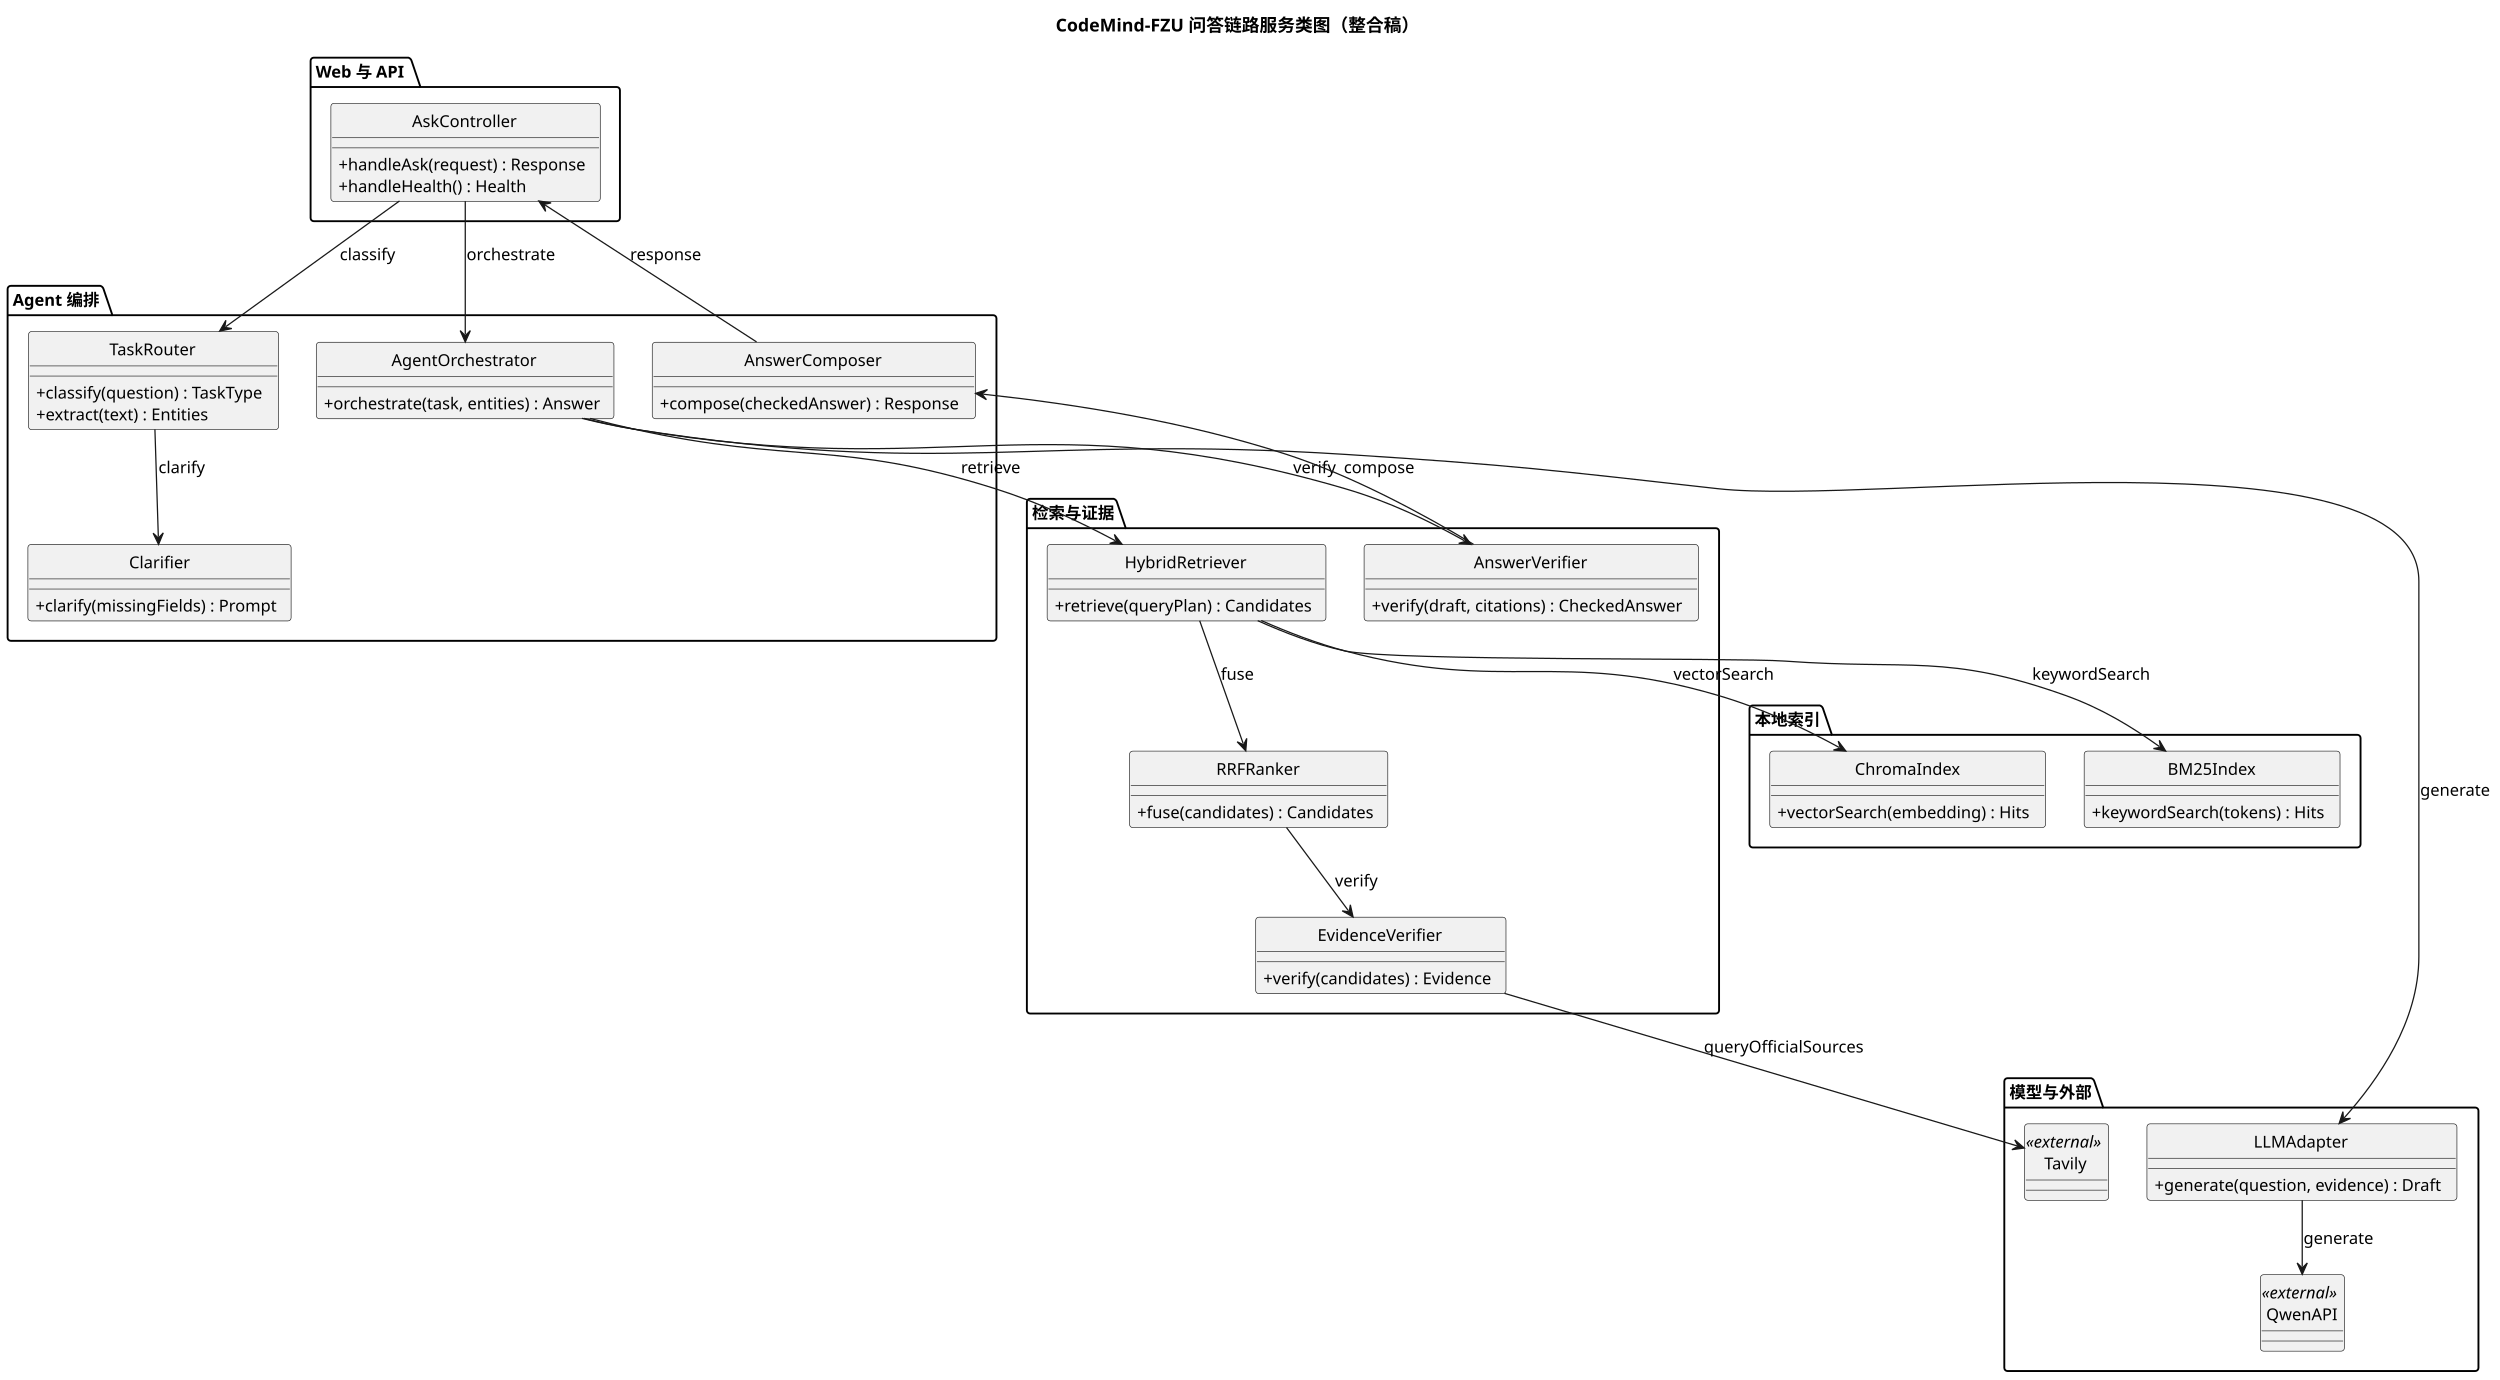
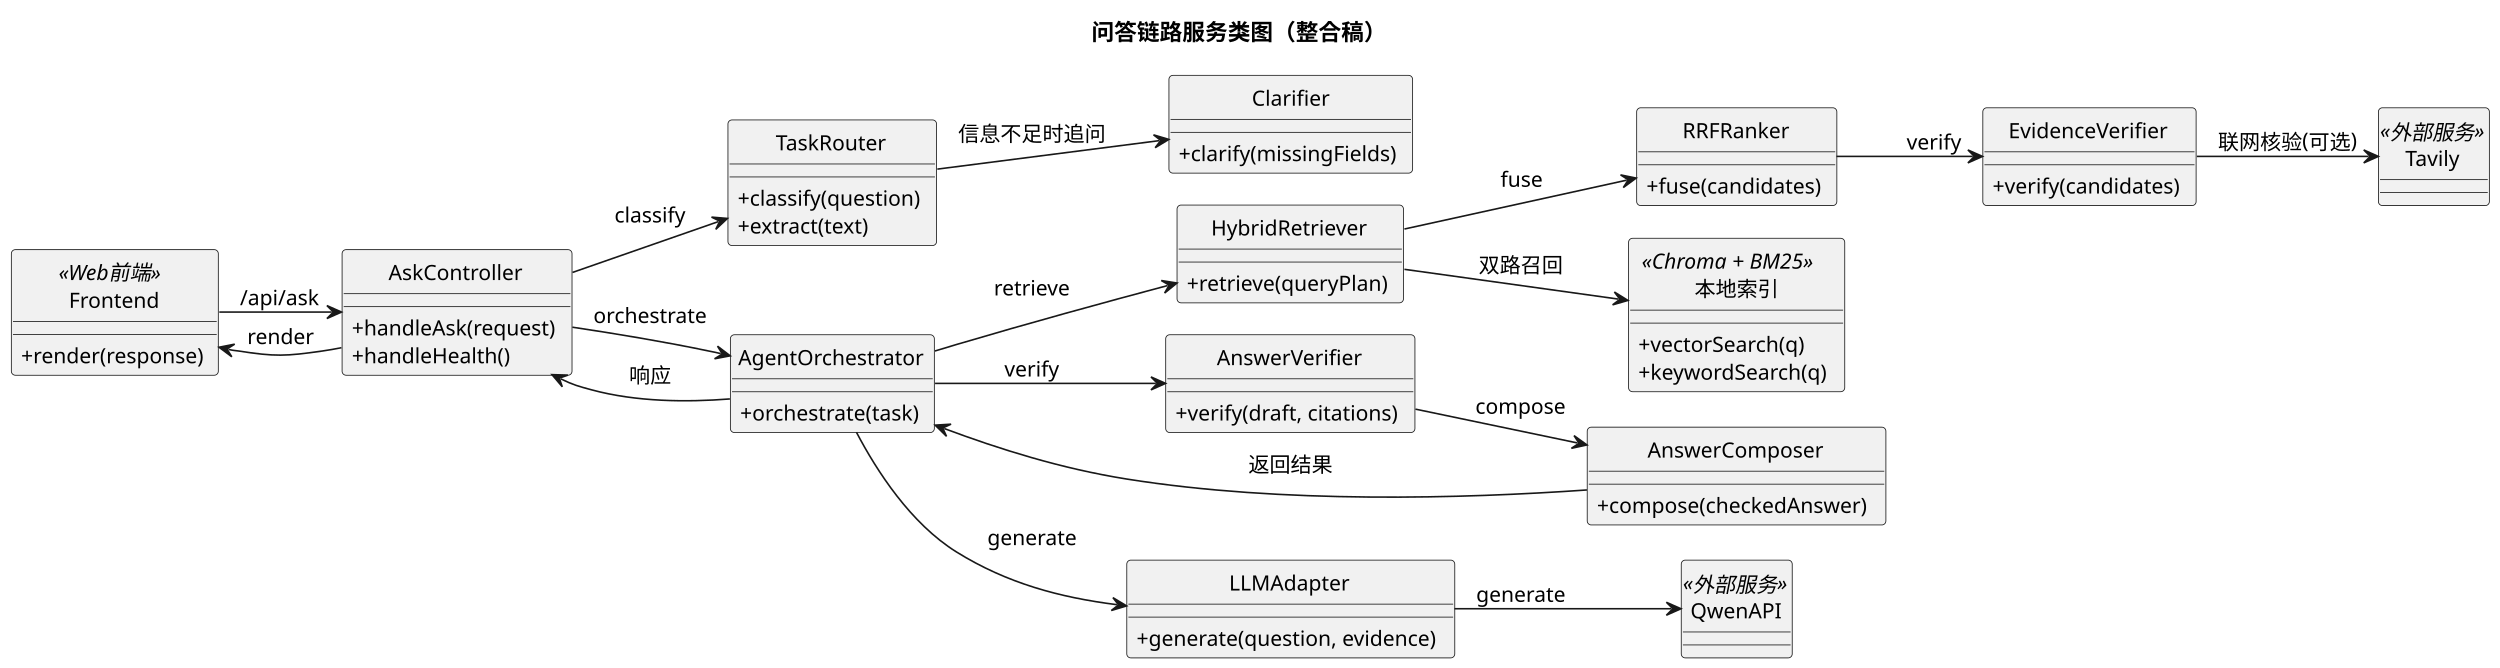
- <svg xmlns="http://www.w3.org/2000/svg" contentStyleType="text/css" height="1088px" preserveAspectRatio="none" style="width:1972px;height:1088px;background:#FFFFFF;" version="1.1" viewBox="0 0 1972 1088" width="1972px" zoomAndPan="magnify">
+ <svg xmlns="http://www.w3.org/2000/svg" contentStyleType="text/css" height="412px" preserveAspectRatio="none" style="width:1542px;height:412px;background:#FFFFFF;" version="1.1" viewBox="0 0 1542 412" width="1542px" zoomAndPan="magnify">
  <defs />
  <g>
-     <text fill="#000000" font-family="Microsoft YaHei" font-size="14" font-weight="bold" lengthAdjust="spacing" textLength="293.063" x="832.692" y="24.814">CodeMind-FZU 问答链路服务类图（整合稿）</text>
-     <g id="cluster_Web 与 API">
-       <path d="M247.5,45.477 L322.139,45.477 A3.75,3.75 0 0 1 324.639,47.977 L331.639,68.635 L486.5,68.635 A2.5,2.5 0 0 1 489,71.135 L489,171.977 A2.5,2.5 0 0 1 486.5,174.477 L247.5,174.477 A2.5,2.5 0 0 1 245,171.977 L245,47.977 A2.5,2.5 0 0 1 247.5,45.477 " fill="none" style="stroke:#000000;stroke-width:1.5;" />
-       <line style="stroke:#000000;stroke-width:1.5;" x1="245" x2="331.639" y1="68.635" y2="68.635" />
-       <text fill="#000000" font-family="Microsoft YaHei" font-size="13" font-weight="bold" lengthAdjust="spacing" textLength="73.639" x="249" y="61.233">Web 与 API</text>
-     </g>
-     <g id="cluster_Agent 编排">
-       <path d="M8.5,225.477 L79.159,225.477 A3.75,3.75 0 0 1 81.659,227.977 L88.659,248.635 L783.5,248.635 A2.5,2.5 0 0 1 786,251.135 L786,502.978 A2.5,2.5 0 0 1 783.5,505.478 L8.5,505.478 A2.5,2.5 0 0 1 6,502.978 L6,227.977 A2.5,2.5 0 0 1 8.5,225.477 " fill="none" style="stroke:#000000;stroke-width:1.5;" />
-       <line style="stroke:#000000;stroke-width:1.5;" x1="6" x2="88.659" y1="248.635" y2="248.635" />
-       <text fill="#000000" font-family="Microsoft YaHei" font-size="13" font-weight="bold" lengthAdjust="spacing" textLength="69.659" x="10" y="241.233">Agent 编排</text>
-     </g>
-     <g id="cluster_检索与证据">
-       <path d="M812.5,393.478 L878.5,393.478 A3.75,3.75 0 0 1 881,395.978 L888,416.635 L1353.5,416.635 A2.5,2.5 0 0 1 1356,419.135 L1356,796.977 A2.5,2.5 0 0 1 1353.5,799.477 L812.5,799.477 A2.5,2.5 0 0 1 810,796.977 L810,395.978 A2.5,2.5 0 0 1 812.5,393.478 " fill="none" style="stroke:#000000;stroke-width:1.5;" />
-       <line style="stroke:#000000;stroke-width:1.5;" x1="810" x2="888" y1="416.635" y2="416.635" />
-       <text fill="#000000" font-family="Microsoft YaHei" font-size="13" font-weight="bold" lengthAdjust="spacing" textLength="65" x="814" y="409.233">检索与证据</text>
-     </g>
-     <g id="cluster_模型与外部">
-       <path d="M1583.5,850.477 L1649.5,850.477 A3.75,3.75 0 0 1 1652,852.977 L1659,873.635 L1952.5,873.635 A2.5,2.5 0 0 1 1955,876.135 L1955,1078.977 A2.5,2.5 0 0 1 1952.5,1081.477 L1583.5,1081.477 A2.5,2.5 0 0 1 1581,1078.977 L1581,852.977 A2.5,2.5 0 0 1 1583.5,850.477 " fill="none" style="stroke:#000000;stroke-width:1.5;" />
-       <line style="stroke:#000000;stroke-width:1.5;" x1="1581" x2="1659" y1="873.635" y2="873.635" />
-       <text fill="#000000" font-family="Microsoft YaHei" font-size="13" font-weight="bold" lengthAdjust="spacing" textLength="65" x="1585" y="866.233">模型与外部</text>
-     </g>
-     <g id="cluster_本地索引">
-       <path d="M1382.5,556.477 L1435.5,556.477 A3.75,3.75 0 0 1 1438,558.977 L1445,579.635 L1859.5,579.635 A2.5,2.5 0 0 1 1862,582.135 L1862,665.977 A2.5,2.5 0 0 1 1859.5,668.477 L1382.5,668.477 A2.5,2.5 0 0 1 1380,665.977 L1380,558.977 A2.5,2.5 0 0 1 1382.5,556.477 " fill="none" style="stroke:#000000;stroke-width:1.5;" />
-       <line style="stroke:#000000;stroke-width:1.5;" x1="1380" x2="1445" y1="579.635" y2="579.635" />
-       <text fill="#000000" font-family="Microsoft YaHei" font-size="13" font-weight="bold" lengthAdjust="spacing" textLength="52" x="1384" y="572.233">本地索引</text>
+     <text fill="#000000" font-family="Microsoft YaHei" font-size="14" font-weight="bold" lengthAdjust="spacing" textLength="182" x="673.224" y="24.814">问答链路服务类图（整合稿）</text>
+     <g id="elem_Frontend">
+       <rect codeLine="10" fill="#F1F1F1" height="77.473" id="Frontend" rx="2.5" ry="2.5" style="stroke:#181818;stroke-width:0.5;" width="127.661" x="7" y="153.977" />
+       <text fill="#000000" font-family="Microsoft YaHei" font-size="13" font-style="italic" lengthAdjust="spacing" textLength="69.355" x="36.153" y="172.733">«Web前端»</text>
+       <text fill="#000000" font-family="Microsoft YaHei" font-size="13" lengthAdjust="spacing" textLength="56.691" x="42.485" y="189.891">Frontend</text>
+       <line style="stroke:#181818;stroke-width:0.5;" x1="8" x2="133.661" y1="198.293" y2="198.293" />
+       <line style="stroke:#181818;stroke-width:0.5;" x1="8" x2="133.661" y1="206.293" y2="206.293" />
+       <text fill="#000000" font-family="Microsoft YaHei" font-size="13" lengthAdjust="spacing" textLength="115.661" x="13" y="224.048">+render(response)</text>
    </g>
    <g id="elem_AskController">
-       <rect codeLine="10" fill="#F1F1F1" height="77.473" id="AskController" rx="2.5" ry="2.5" style="stroke:#181818;stroke-width:0.5;" width="212.497" x="261" y="81.478" />
-       <text fill="#000000" font-family="Microsoft YaHei" font-size="13" lengthAdjust="spacing" textLength="84.544" x="324.976" y="100.233">AskController</text>
-       <line style="stroke:#181818;stroke-width:0.5;" x1="262" x2="472.497" y1="108.635" y2="108.635" />
-       <line style="stroke:#181818;stroke-width:0.5;" x1="262" x2="472.497" y1="116.635" y2="116.635" />
-       <text fill="#000000" font-family="Microsoft YaHei" font-size="13" lengthAdjust="spacing" textLength="200.497" x="267" y="134.391">+handleAsk(request) : Response</text>
-       <text fill="#000000" font-family="Microsoft YaHei" font-size="13" lengthAdjust="spacing" textLength="153.347" x="267" y="151.548">+handleHealth() : Health</text>
+       <rect codeLine="13" fill="#F1F1F1" height="77.473" id="AskController" rx="2.5" ry="2.5" style="stroke:#181818;stroke-width:0.5;" width="141.822" x="211" y="153.977" />
+       <text fill="#000000" font-family="Microsoft YaHei" font-size="13" lengthAdjust="spacing" textLength="84.544" x="239.639" y="172.733">AskController</text>
+       <line style="stroke:#181818;stroke-width:0.5;" x1="212" x2="351.822" y1="181.135" y2="181.135" />
+       <line style="stroke:#181818;stroke-width:0.5;" x1="212" x2="351.822" y1="189.135" y2="189.135" />
+       <text fill="#000000" font-family="Microsoft YaHei" font-size="13" lengthAdjust="spacing" textLength="129.822" x="217" y="206.891">+handleAsk(request)</text>
+       <text fill="#000000" font-family="Microsoft YaHei" font-size="13" lengthAdjust="spacing" textLength="101.601" x="217" y="224.048">+handleHealth()</text>
    </g>
    <g id="elem_TaskRouter">
-       <rect codeLine="17" fill="#F1F1F1" height="77.473" id="TaskRouter" rx="2.5" ry="2.5" style="stroke:#181818;stroke-width:0.5;" width="197.237" x="22.5" y="261.478" />
-       <text fill="#000000" font-family="Microsoft YaHei" font-size="13" lengthAdjust="spacing" textLength="69.678" x="86.279" y="280.233">TaskRouter</text>
-       <line style="stroke:#181818;stroke-width:0.5;" x1="23.5" x2="218.737" y1="288.635" y2="288.635" />
-       <line style="stroke:#181818;stroke-width:0.5;" x1="23.5" x2="218.737" y1="296.635" y2="296.635" />
-       <text fill="#000000" font-family="Microsoft YaHei" font-size="13" lengthAdjust="spacing" textLength="185.237" x="28.5" y="314.391">+classify(question) : TaskType</text>
-       <text fill="#000000" font-family="Microsoft YaHei" font-size="13" lengthAdjust="spacing" textLength="140.277" x="28.5" y="331.548">+extract(text) : Entities</text>
+       <rect codeLine="17" fill="#F1F1F1" height="77.473" id="TaskRouter" rx="2.5" ry="2.5" style="stroke:#181818;stroke-width:0.5;" width="128.67" x="449" y="73.978" />
+       <text fill="#000000" font-family="Microsoft YaHei" font-size="13" lengthAdjust="spacing" textLength="69.678" x="478.496" y="92.733">TaskRouter</text>
+       <line style="stroke:#181818;stroke-width:0.5;" x1="450" x2="576.67" y1="101.135" y2="101.135" />
+       <line style="stroke:#181818;stroke-width:0.5;" x1="450" x2="576.67" y1="109.135" y2="109.135" />
+       <text fill="#000000" font-family="Microsoft YaHei" font-size="13" lengthAdjust="spacing" textLength="116.67" x="455" y="126.891">+classify(question)</text>
+       <text fill="#000000" font-family="Microsoft YaHei" font-size="13" lengthAdjust="spacing" textLength="84.297" x="455" y="144.048">+extract(text)</text>
    </g>
    <g id="elem_Clarifier">
-       <rect codeLine="21" fill="#F1F1F1" height="60.315" id="Clarifier" rx="2.5" ry="2.5" style="stroke:#181818;stroke-width:0.5;" width="207.628" x="22" y="429.478" />
-       <text fill="#000000" font-family="Microsoft YaHei" font-size="13" lengthAdjust="spacing" textLength="48.071" x="101.779" y="448.233">Clarifier</text>
-       <line style="stroke:#181818;stroke-width:0.5;" x1="23" x2="228.628" y1="456.635" y2="456.635" />
-       <line style="stroke:#181818;stroke-width:0.5;" x1="23" x2="228.628" y1="464.635" y2="464.635" />
-       <text fill="#000000" font-family="Microsoft YaHei" font-size="13" lengthAdjust="spacing" textLength="195.628" x="28" y="482.391">+clarify(missingFields) : Prompt</text>
+       <rect codeLine="21" fill="#F1F1F1" height="60.315" id="Clarifier" rx="2.5" ry="2.5" style="stroke:#181818;stroke-width:0.5;" width="150.296" x="721" y="46.477" />
+       <text fill="#000000" font-family="Microsoft YaHei" font-size="13" lengthAdjust="spacing" textLength="48.071" x="772.113" y="65.233">Clarifier</text>
+       <line style="stroke:#181818;stroke-width:0.5;" x1="722" x2="870.296" y1="73.635" y2="73.635" />
+       <line style="stroke:#181818;stroke-width:0.5;" x1="722" x2="870.296" y1="81.635" y2="81.635" />
+       <text fill="#000000" font-family="Microsoft YaHei" font-size="13" lengthAdjust="spacing" textLength="138.296" x="727" y="99.391">+clarify(missingFields)</text>
    </g>
    <g id="elem_AgentOrchestrator">
-       <rect codeLine="24" fill="#F1F1F1" height="60.315" id="AgentOrchestrator" rx="2.5" ry="2.5" style="stroke:#181818;stroke-width:0.5;" width="234.771" x="249.5" y="269.978" />
-       <text fill="#000000" font-family="Microsoft YaHei" font-size="13" lengthAdjust="spacing" textLength="116.232" x="308.769" y="288.733">AgentOrchestrator</text>
-       <line style="stroke:#181818;stroke-width:0.5;" x1="250.5" x2="483.271" y1="297.135" y2="297.135" />
-       <line style="stroke:#181818;stroke-width:0.5;" x1="250.5" x2="483.271" y1="305.135" y2="305.135" />
-       <text fill="#000000" font-family="Microsoft YaHei" font-size="13" lengthAdjust="spacing" textLength="222.771" x="255.5" y="322.891">+orchestrate(task, entities) : Answer</text>
+       <rect codeLine="24" fill="#F1F1F1" height="60.315" id="AgentOrchestrator" rx="2.5" ry="2.5" style="stroke:#181818;stroke-width:0.5;" width="125.807" x="450.5" y="206.477" />
+       <text fill="#000000" font-family="Microsoft YaHei" font-size="13" lengthAdjust="spacing" textLength="116.232" x="455.288" y="225.233">AgentOrchestrator</text>
+       <line style="stroke:#181818;stroke-width:0.5;" x1="451.5" x2="575.307" y1="233.635" y2="233.635" />
+       <line style="stroke:#181818;stroke-width:0.5;" x1="451.5" x2="575.307" y1="241.635" y2="241.635" />
+       <text fill="#000000" font-family="Microsoft YaHei" font-size="13" lengthAdjust="spacing" textLength="113.807" x="456.5" y="259.391">+orchestrate(task)</text>
+     </g>
+     <g id="elem_HybridRetriever">
+       <rect codeLine="27" fill="#F1F1F1" height="60.315" id="HybridRetriever" rx="2.5" ry="2.5" style="stroke:#181818;stroke-width:0.5;" width="139.664" x="726" y="126.478" />
+       <text fill="#000000" font-family="Microsoft YaHei" font-size="13" lengthAdjust="spacing" textLength="97.646" x="747.009" y="145.233">HybridRetriever</text>
+       <line style="stroke:#181818;stroke-width:0.5;" x1="727" x2="864.664" y1="153.635" y2="153.635" />
+       <line style="stroke:#181818;stroke-width:0.5;" x1="727" x2="864.664" y1="161.635" y2="161.635" />
+       <text fill="#000000" font-family="Microsoft YaHei" font-size="13" lengthAdjust="spacing" textLength="127.664" x="732" y="179.391">+retrieve(queryPlan)</text>
+     </g>
+     <g id="elem_RRFRanker">
+       <rect codeLine="30" fill="#F1F1F1" height="60.315" id="RRFRanker" rx="2.5" ry="2.5" style="stroke:#181818;stroke-width:0.5;" width="123.465" x="1009.5" y="66.478" />
+       <text fill="#000000" font-family="Microsoft YaHei" font-size="13" lengthAdjust="spacing" textLength="66.981" x="1037.742" y="85.233">RRFRanker</text>
+       <line style="stroke:#181818;stroke-width:0.5;" x1="1010.5" x2="1131.965" y1="93.635" y2="93.635" />
+       <line style="stroke:#181818;stroke-width:0.5;" x1="1010.5" x2="1131.965" y1="101.635" y2="101.635" />
+       <text fill="#000000" font-family="Microsoft YaHei" font-size="13" lengthAdjust="spacing" textLength="111.465" x="1015.5" y="119.391">+fuse(candidates)</text>
+     </g>
+     <g id="elem_EvidenceVerifier">
+       <rect codeLine="33" fill="#F1F1F1" height="60.315" id="EvidenceVerifier" rx="2.5" ry="2.5" style="stroke:#181818;stroke-width:0.5;" width="131.565" x="1223" y="66.478" />
+       <text fill="#000000" font-family="Microsoft YaHei" font-size="13" lengthAdjust="spacing" textLength="99.925" x="1238.82" y="85.233">EvidenceVerifier</text>
+       <line style="stroke:#181818;stroke-width:0.5;" x1="1224" x2="1353.564" y1="93.635" y2="93.635" />
+       <line style="stroke:#181818;stroke-width:0.5;" x1="1224" x2="1353.564" y1="101.635" y2="101.635" />
+       <text fill="#000000" font-family="Microsoft YaHei" font-size="13" lengthAdjust="spacing" textLength="119.564" x="1229" y="119.391">+verify(candidates)</text>
+     </g>
+     <g id="elem_AnswerVerifier">
+       <rect codeLine="36" fill="#F1F1F1" height="60.315" id="AnswerVerifier" rx="2.5" ry="2.5" style="stroke:#181818;stroke-width:0.5;" width="153.731" x="719" y="206.477" />
+       <text fill="#000000" font-family="Microsoft YaHei" font-size="13" lengthAdjust="spacing" textLength="90.676" x="750.527" y="225.233">AnswerVerifier</text>
+       <line style="stroke:#181818;stroke-width:0.5;" x1="720" x2="871.731" y1="233.635" y2="233.635" />
+       <line style="stroke:#181818;stroke-width:0.5;" x1="720" x2="871.731" y1="241.635" y2="241.635" />
+       <text fill="#000000" font-family="Microsoft YaHei" font-size="13" lengthAdjust="spacing" textLength="141.731" x="725" y="259.391">+verify(draft, citations)</text>
    </g>
    <g id="elem_AnswerComposer">
-       <rect codeLine="27" fill="#F1F1F1" height="60.315" id="AnswerComposer" rx="2.5" ry="2.5" style="stroke:#181818;stroke-width:0.5;" width="254.893" x="514.5" y="269.978" />
-       <text fill="#000000" font-family="Microsoft YaHei" font-size="13" lengthAdjust="spacing" textLength="109.846" x="587.023" y="288.733">AnswerComposer</text>
-       <line style="stroke:#181818;stroke-width:0.5;" x1="515.5" x2="768.393" y1="297.135" y2="297.135" />
-       <line style="stroke:#181818;stroke-width:0.5;" x1="515.5" x2="768.393" y1="305.135" y2="305.135" />
-       <text fill="#000000" font-family="Microsoft YaHei" font-size="13" lengthAdjust="spacing" textLength="242.893" x="520.5" y="322.891">+compose(checkedAnswer) : Response</text>
-     </g>
-     <g id="elem_HybridRetriever">
-       <rect codeLine="33" fill="#F1F1F1" height="60.315" id="HybridRetriever" rx="2.5" ry="2.5" style="stroke:#181818;stroke-width:0.5;" width="219.892" x="826" y="429.478" />
-       <text fill="#000000" font-family="Microsoft YaHei" font-size="13" lengthAdjust="spacing" textLength="97.646" x="887.123" y="448.233">HybridRetriever</text>
-       <line style="stroke:#181818;stroke-width:0.5;" x1="827" x2="1044.892" y1="456.635" y2="456.635" />
-       <line style="stroke:#181818;stroke-width:0.5;" x1="827" x2="1044.892" y1="464.635" y2="464.635" />
-       <text fill="#000000" font-family="Microsoft YaHei" font-size="13" lengthAdjust="spacing" textLength="207.892" x="832" y="482.391">+retrieve(queryPlan) : Candidates</text>
-     </g>
-     <g id="elem_RRFRanker">
-       <rect codeLine="36" fill="#F1F1F1" height="60.315" id="RRFRanker" rx="2.5" ry="2.5" style="stroke:#181818;stroke-width:0.5;" width="203.693" x="891" y="592.477" />
-       <text fill="#000000" font-family="Microsoft YaHei" font-size="13" lengthAdjust="spacing" textLength="66.981" x="959.356" y="611.233">RRFRanker</text>
-       <line style="stroke:#181818;stroke-width:0.5;" x1="892" x2="1093.693" y1="619.635" y2="619.635" />
-       <line style="stroke:#181818;stroke-width:0.5;" x1="892" x2="1093.693" y1="627.635" y2="627.635" />
-       <text fill="#000000" font-family="Microsoft YaHei" font-size="13" lengthAdjust="spacing" textLength="191.693" x="897" y="645.391">+fuse(candidates) : Candidates</text>
-     </g>
-     <g id="elem_EvidenceVerifier">
-       <rect codeLine="39" fill="#F1F1F1" height="60.315" id="EvidenceVerifier" rx="2.5" ry="2.5" style="stroke:#181818;stroke-width:0.5;" width="197.415" x="990.5" y="723.477" />
-       <text fill="#000000" font-family="Microsoft YaHei" font-size="13" lengthAdjust="spacing" textLength="99.925" x="1039.245" y="742.233">EvidenceVerifier</text>
-       <line style="stroke:#181818;stroke-width:0.5;" x1="991.5" x2="1186.915" y1="750.635" y2="750.635" />
-       <line style="stroke:#181818;stroke-width:0.5;" x1="991.5" x2="1186.915" y1="758.635" y2="758.635" />
-       <text fill="#000000" font-family="Microsoft YaHei" font-size="13" lengthAdjust="spacing" textLength="185.415" x="996.5" y="776.391">+verify(candidates) : Evidence</text>
-     </g>
-     <g id="elem_AnswerVerifier">
-       <rect codeLine="42" fill="#F1F1F1" height="60.315" id="AnswerVerifier" rx="2.5" ry="2.5" style="stroke:#181818;stroke-width:0.5;" width="263.697" x="1076" y="429.478" />
-       <text fill="#000000" font-family="Microsoft YaHei" font-size="13" lengthAdjust="spacing" textLength="90.676" x="1162.511" y="448.233">AnswerVerifier</text>
-       <line style="stroke:#181818;stroke-width:0.5;" x1="1077" x2="1338.697" y1="456.635" y2="456.635" />
-       <line style="stroke:#181818;stroke-width:0.5;" x1="1077" x2="1338.697" y1="464.635" y2="464.635" />
-       <text fill="#000000" font-family="Microsoft YaHei" font-size="13" lengthAdjust="spacing" textLength="251.697" x="1082" y="482.391">+verify(draft, citations) : CheckedAnswer</text>
+       <rect codeLine="39" fill="#F1F1F1" height="60.315" id="AnswerComposer" rx="2.5" ry="2.5" style="stroke:#181818;stroke-width:0.5;" width="184.218" x="979" y="263.478" />
+       <text fill="#000000" font-family="Microsoft YaHei" font-size="13" lengthAdjust="spacing" textLength="109.846" x="1016.186" y="282.233">AnswerComposer</text>
+       <line style="stroke:#181818;stroke-width:0.5;" x1="980" x2="1162.218" y1="290.635" y2="290.635" />
+       <line style="stroke:#181818;stroke-width:0.5;" x1="980" x2="1162.218" y1="298.635" y2="298.635" />
+       <text fill="#000000" font-family="Microsoft YaHei" font-size="13" lengthAdjust="spacing" textLength="172.218" x="985" y="316.391">+compose(checkedAnswer)</text>
    </g>
    <g id="elem_LLMAdapter">
-       <rect codeLine="48" fill="#F1F1F1" height="60.315" id="LLMAdapter" rx="2.5" ry="2.5" style="stroke:#181818;stroke-width:0.5;" width="244.527" x="1693.5" y="886.477" />
-       <text fill="#000000" font-family="Microsoft YaHei" font-size="13" lengthAdjust="spacing" textLength="76.178" x="1777.675" y="905.233">LLMAdapter</text>
-       <line style="stroke:#181818;stroke-width:0.5;" x1="1694.5" x2="1937.027" y1="913.635" y2="913.635" />
-       <line style="stroke:#181818;stroke-width:0.5;" x1="1694.5" x2="1937.027" y1="921.635" y2="921.635" />
-       <text fill="#000000" font-family="Microsoft YaHei" font-size="13" lengthAdjust="spacing" textLength="232.527" x="1699.5" y="939.391">+generate(question, evidence) : Draft</text>
+       <rect codeLine="42" fill="#F1F1F1" height="60.315" id="LLMAdapter" rx="2.5" ry="2.5" style="stroke:#181818;stroke-width:0.5;" width="202.303" x="695" y="345.478" />
+       <text fill="#000000" font-family="Microsoft YaHei" font-size="13" lengthAdjust="spacing" textLength="76.178" x="758.062" y="364.233">LLMAdapter</text>
+       <line style="stroke:#181818;stroke-width:0.5;" x1="696" x2="896.303" y1="372.635" y2="372.635" />
+       <line style="stroke:#181818;stroke-width:0.5;" x1="696" x2="896.303" y1="380.635" y2="380.635" />
+       <text fill="#000000" font-family="Microsoft YaHei" font-size="13" lengthAdjust="spacing" textLength="190.303" x="701" y="398.391">+generate(question, evidence)</text>
+     </g>
+     <g id="elem_本地索引">
+       <rect codeLine="45" fill="#F1F1F1" height="94.631" id="本地索引" rx="2.5" ry="2.5" style="stroke:#181818;stroke-width:0.5;" width="133.335" x="1004.5" y="146.977" />
+       <text fill="#000000" font-family="Microsoft YaHei" font-size="13" font-style="italic" lengthAdjust="spacing" textLength="117.184" x="1012.576" y="165.733">«Chroma + BM25»</text>
+       <text fill="#000000" font-family="Microsoft YaHei" font-size="13" lengthAdjust="spacing" textLength="52" x="1045.168" y="182.891">本地索引</text>
+       <line style="stroke:#181818;stroke-width:0.5;" x1="1005.5" x2="1136.835" y1="191.293" y2="191.293" />
+       <line style="stroke:#181818;stroke-width:0.5;" x1="1005.5" x2="1136.835" y1="199.293" y2="199.293" />
+       <text fill="#000000" font-family="Microsoft YaHei" font-size="13" lengthAdjust="spacing" textLength="106.983" x="1010.5" y="217.048">+vectorSearch(q)</text>
+       <text fill="#000000" font-family="Microsoft YaHei" font-size="13" lengthAdjust="spacing" textLength="121.335" x="1010.5" y="234.206">+keywordSearch(q)</text>
    </g>
    <g id="elem_QwenAPI">
-       <rect codeLine="51" fill="#F1F1F1" height="60.315" id="QwenAPI" rx="2.5" ry="2.5" style="stroke:#181818;stroke-width:0.5;" width="66.251" x="1783" y="1005.477" />
-       <text fill="#000000" font-family="Microsoft YaHei" font-size="13" font-style="italic" lengthAdjust="spacing" textLength="64.251" x="1784" y="1024.233">«external»</text>
-       <text fill="#000000" font-family="Microsoft YaHei" font-size="13" lengthAdjust="spacing" textLength="57.167" x="1787.542" y="1041.391">QwenAPI</text>
-       <line style="stroke:#181818;stroke-width:0.5;" x1="1784" x2="1848.251" y1="1049.793" y2="1049.793" />
-       <line style="stroke:#181818;stroke-width:0.5;" x1="1784" x2="1848.251" y1="1057.793" y2="1057.793" />
+       <rect codeLine="49" fill="#F1F1F1" height="60.315" id="QwenAPI" rx="2.5" ry="2.5" style="stroke:#181818;stroke-width:0.5;" width="68.447" x="1037" y="345.478" />
+       <text fill="#000000" font-family="Microsoft YaHei" font-size="13" font-style="italic" lengthAdjust="spacing" textLength="66.447" x="1038" y="364.233">«外部服务»</text>
+       <text fill="#000000" font-family="Microsoft YaHei" font-size="13" lengthAdjust="spacing" textLength="57.167" x="1042.64" y="381.391">QwenAPI</text>
+       <line style="stroke:#181818;stroke-width:0.5;" x1="1038" x2="1104.447" y1="389.793" y2="389.793" />
+       <line style="stroke:#181818;stroke-width:0.5;" x1="1038" x2="1104.447" y1="397.793" y2="397.793" />
    </g>
    <g id="elem_Tavily">
-       <rect codeLine="52" fill="#F1F1F1" height="60.315" id="Tavily" rx="2.5" ry="2.5" style="stroke:#181818;stroke-width:0.5;" width="66.251" x="1597" y="886.477" />
-       <text fill="#000000" font-family="Microsoft YaHei" font-size="13" font-style="italic" lengthAdjust="spacing" textLength="64.251" x="1598" y="905.233">«external»</text>
-       <text fill="#000000" font-family="Microsoft YaHei" font-size="13" lengthAdjust="spacing" textLength="35.261" x="1612.495" y="922.391">Tavily</text>
-       <line style="stroke:#181818;stroke-width:0.5;" x1="1598" x2="1662.251" y1="930.793" y2="930.793" />
-       <line style="stroke:#181818;stroke-width:0.5;" x1="1598" x2="1662.251" y1="938.793" y2="938.793" />
+       <rect codeLine="50" fill="#F1F1F1" height="60.315" id="Tavily" rx="2.5" ry="2.5" style="stroke:#181818;stroke-width:0.5;" width="68.447" x="1467" y="66.478" />
+       <text fill="#000000" font-family="Microsoft YaHei" font-size="13" font-style="italic" lengthAdjust="spacing" textLength="66.447" x="1468" y="85.233">«外部服务»</text>
+       <text fill="#000000" font-family="Microsoft YaHei" font-size="13" lengthAdjust="spacing" textLength="35.261" x="1483.593" y="102.391">Tavily</text>
+       <line style="stroke:#181818;stroke-width:0.5;" x1="1468" x2="1534.447" y1="110.793" y2="110.793" />
+       <line style="stroke:#181818;stroke-width:0.5;" x1="1468" x2="1534.447" y1="118.793" y2="118.793" />
    </g>
-     <g id="elem_ChromaIndex">
-       <rect codeLine="56" fill="#F1F1F1" height="60.315" id="ChromaIndex" rx="2.5" ry="2.5" style="stroke:#181818;stroke-width:0.5;" width="217.518" x="1396" y="592.477" />
-       <text fill="#000000" font-family="Microsoft YaHei" font-size="13" lengthAdjust="spacing" textLength="83.408" x="1463.055" y="611.233">ChromaIndex</text>
-       <line style="stroke:#181818;stroke-width:0.5;" x1="1397" x2="1612.518" y1="619.635" y2="619.635" />
-       <line style="stroke:#181818;stroke-width:0.5;" x1="1397" x2="1612.518" y1="627.635" y2="627.635" />
-       <text fill="#000000" font-family="Microsoft YaHei" font-size="13" lengthAdjust="spacing" textLength="205.518" x="1402" y="645.391">+vectorSearch(embedding) : Hits</text>
+     <g id="link_Frontend_AskController">
+       <path codeLine="52" d="M135.27,192.477 C159.06,192.477 180.25,192.477 204.64,192.477 " fill="none" id="Frontend-to-AskController" style="stroke:#181818;stroke-width:1.0;" />
+       <polygon fill="#181818" points="210.64,192.477,201.64,188.477,205.64,192.477,201.64,196.477,210.64,192.477" style="stroke:#181818;stroke-width:1.0;" />
+       <text fill="#000000" font-family="Microsoft YaHei" font-size="13" lengthAdjust="spacing" textLength="50.337" x="148" y="188.233">/api/ask</text>
    </g>
-     <g id="elem_BM25Index">
-       <rect codeLine="59" fill="#F1F1F1" height="60.315" id="BM25Index" rx="2.5" ry="2.5" style="stroke:#181818;stroke-width:0.5;" width="201.808" x="1644" y="592.477" />
-       <text fill="#000000" font-family="Microsoft YaHei" font-size="13" lengthAdjust="spacing" textLength="70.218" x="1709.795" y="611.233">BM25Index</text>
-       <line style="stroke:#181818;stroke-width:0.5;" x1="1645" x2="1844.808" y1="619.635" y2="619.635" />
-       <line style="stroke:#181818;stroke-width:0.5;" x1="1645" x2="1844.808" y1="627.635" y2="627.635" />
-       <text fill="#000000" font-family="Microsoft YaHei" font-size="13" lengthAdjust="spacing" textLength="189.808" x="1650" y="645.391">+keywordSearch(tokens) : Hits</text>
+     <g id="link_AskController_Frontend">
+       <path codeLine="67" d="M210.61,214.458 C206.71,215.248 202.82,215.928 199,216.477 C176.12,219.757 169.83,220.037 147,216.477 C143.08,215.868 144.94,216.418 140.94,215.508 " fill="none" id="AskController-to-Frontend" style="stroke:#181818;stroke-width:1.0;" />
+       <polygon fill="#181818" points="135.09,214.178,142.978,220.074,139.965,215.287,144.753,212.274,135.09,214.178" style="stroke:#181818;stroke-width:1.0;" />
+       <text fill="#000000" font-family="Microsoft YaHei" font-size="13" lengthAdjust="spacing" textLength="41.006" x="152.5" y="212.233">render</text>
    </g>
    <g id="link_AskController_TaskRouter">
-       <path codeLine="64" d="M315.13,158.507 C273.4,188.697 219.901,227.41 178.081,257.67 " fill="none" id="AskController-to-TaskRouter" style="stroke:#181818;stroke-width:1.0;" />
-       <polygon fill="#181818" points="173.22,261.188,182.856,259.152,177.271,258.257,178.167,252.671,173.22,261.188" style="stroke:#181818;stroke-width:1.0;" />
-       <text fill="#000000" font-family="Microsoft YaHei" font-size="13" lengthAdjust="spacing" textLength="44.046" x="268" y="205.233">classify</text>
+       <path codeLine="53" d="M353.1,168.037 C383.55,157.428 413.304,147.051 443.014,136.701 " fill="none" id="AskController-to-TaskRouter" style="stroke:#181818;stroke-width:1.0;" />
+       <polygon fill="#181818" points="448.68,134.727,438.865,133.911,443.958,136.372,441.497,141.466,448.68,134.727" style="stroke:#181818;stroke-width:1.0;" />
+       <text fill="#000000" font-family="Microsoft YaHei" font-size="13" lengthAdjust="spacing" textLength="44.046" x="379" y="137.233">classify</text>
    </g>
    <g id="link_AskController_AgentOrchestrator">
-       <path codeLine="65" d="M367,158.727 C367,191.898 367,233.468 367,263.788 " fill="none" id="AskController-to-AgentOrchestrator" style="stroke:#181818;stroke-width:1.0;" />
-       <polygon fill="#181818" points="367,269.788,371,260.788,367,264.788,363,260.788,367,269.788" style="stroke:#181818;stroke-width:1.0;" />
-       <text fill="#000000" font-family="Microsoft YaHei" font-size="13" lengthAdjust="spacing" textLength="70.357" x="368" y="205.233">orchestrate</text>
+       <path codeLine="54" d="M353.04,201.817 C379.47,205.757 409.72,210.757 437,216.477 C441.38,217.398 440.041,217.028 444.571,218.098 " fill="none" id="AskController-to-AgentOrchestrator" style="stroke:#181818;stroke-width:1.0;" />
+       <polygon fill="#181818" points="450.41,219.477,442.57,213.516,445.544,218.328,440.731,221.302,450.41,219.477" style="stroke:#181818;stroke-width:1.0;" />
+       <text fill="#000000" font-family="Microsoft YaHei" font-size="13" lengthAdjust="spacing" textLength="70.357" x="366" y="199.233">orchestrate</text>
+     </g>
+     <g id="link_AgentOrchestrator_AskController">
+       <path codeLine="66" d="M450.2,246.067 C423.54,248.157 392.32,247.887 365,240.477 C356.72,238.238 353.823,237.527 345.853,233.677 " fill="none" id="AgentOrchestrator-to-AskController" style="stroke:#181818;stroke-width:1.0;" />
+       <polygon fill="#181818" points="340.45,231.067,346.814,238.584,344.952,233.242,350.294,231.381,340.45,231.067" style="stroke:#181818;stroke-width:1.0;" />
+       <text fill="#000000" font-family="Microsoft YaHei" font-size="13" lengthAdjust="spacing" textLength="26" x="388" y="236.233">响应</text>
    </g>
    <g id="link_TaskRouter_Clarifier">
-       <path codeLine="66" d="M122.2,338.707 C123.08,366.548 124.08,397.901 124.89,423.441 " fill="none" id="TaskRouter-to-Clarifier" style="stroke:#181818;stroke-width:1.0;" />
-       <polygon fill="#181818" points="125.08,429.438,128.793,420.315,124.921,424.44,120.797,420.569,125.08,429.438" style="stroke:#181818;stroke-width:1.0;" />
-       <text fill="#000000" font-family="Microsoft YaHei" font-size="13" lengthAdjust="spacing" textLength="36.975" x="125" y="373.233">clarify</text>
+       <path codeLine="55" d="M578.15,104.308 C620.58,98.868 670.549,92.451 714.979,86.751 " fill="none" id="TaskRouter-to-Clarifier" style="stroke:#181818;stroke-width:1.0;" />
+       <polygon fill="#181818" points="720.93,85.987,711.494,83.165,715.971,86.624,712.512,91.1,720.93,85.987" style="stroke:#181818;stroke-width:1.0;" />
+       <text fill="#000000" font-family="Microsoft YaHei" font-size="13" lengthAdjust="spacing" textLength="91" x="591" y="87.233">信息不足时追问</text>
    </g>
    <g id="link_AgentOrchestrator_HybridRetriever">
-       <path codeLine="67" d="M465.47,330.058 C477.06,333.087 488.76,335.978 500,338.478 C625.31,366.387 662.62,346.697 785,385.478 C819.7,396.478 851.211,411.322 879.801,426.512 " fill="none" id="AgentOrchestrator-to-HybridRetriever" style="stroke:#181818;stroke-width:1.0;" />
-       <polygon fill="#181818" points="885.1,429.327,879.029,421.572,880.684,426.982,875.275,428.637,885.1,429.327" style="stroke:#181818;stroke-width:1.0;" />
-       <text fill="#000000" font-family="Microsoft YaHei" font-size="13" lengthAdjust="spacing" textLength="47.182" x="758" y="373.233">retrieve</text>
+       <path codeLine="56" d="M576.65,216.498 C581.16,215.118 585.65,213.768 590,212.477 C635.11,199.148 680.343,186.755 720.203,176.115 " fill="none" id="AgentOrchestrator-to-HybridRetriever" style="stroke:#181818;stroke-width:1.0;" />
+       <polygon fill="#181818" points="726,174.567,716.273,173.024,721.169,175.857,718.336,180.753,726,174.567" style="stroke:#181818;stroke-width:1.0;" />
+       <text fill="#000000" font-family="Microsoft YaHei" font-size="13" lengthAdjust="spacing" textLength="47.182" x="613" y="182.233">retrieve</text>
    </g>
-     <g id="link_HybridRetriever_ChromaIndex">
-       <path codeLine="68" d="M994.87,489.478 C1015.36,498.478 1038.79,507.577 1061,513.477 C1188.17,547.278 1228.74,511.387 1355,548.477 C1390.29,558.847 1422.213,574.014 1450.733,589.574 " fill="none" id="HybridRetriever-to-ChromaIndex" style="stroke:#181818;stroke-width:1.0;" />
-       <polygon fill="#181818" points="1456,592.447,1450.015,584.626,1451.611,590.053,1446.184,591.649,1456,592.447" style="stroke:#181818;stroke-width:1.0;" />
-       <text fill="#000000" font-family="Microsoft YaHei" font-size="13" lengthAdjust="spacing" textLength="80.342" x="1320" y="536.233">vectorSearch</text>
-     </g>
-     <g id="link_HybridRetriever_BM25Index">
-       <path codeLine="69" d="M992.07,489.587 C1013.12,499.067 1037.61,508.438 1061,513.477 C1098.7,521.597 1369.53,518.688 1408,521.477 C1506.69,528.628 1535.77,515.327 1629,548.477 C1657.59,558.638 1681.597,573.287 1703.397,588.947 " fill="none" id="HybridRetriever-to-BM25Index" style="stroke:#181818;stroke-width:1.0;" />
-       <polygon fill="#181818" points="1708.27,592.447,1703.294,583.948,1704.209,589.53,1698.627,590.445,1708.27,592.447" style="stroke:#181818;stroke-width:1.0;" />
-       <text fill="#000000" font-family="Microsoft YaHei" font-size="13" lengthAdjust="spacing" textLength="94.694" x="1603" y="536.233">keywordSearch</text>
+     <g id="link_HybridRetriever_本地索引">
+       <path codeLine="57" d="M866.24,166.118 C908.58,172.007 956.477,178.681 998.177,184.481 " fill="none" id="HybridRetriever-to-本地索引" style="stroke:#181818;stroke-width:1.0;" />
+       <polygon fill="#181818" points="1004.12,185.308,995.757,180.106,999.168,184.619,994.655,188.03,1004.12,185.308" style="stroke:#181818;stroke-width:1.0;" />
+       <text fill="#000000" font-family="Microsoft YaHei" font-size="13" lengthAdjust="spacing" textLength="52" x="912" y="168.233">双路召回</text>
    </g>
    <g id="link_HybridRetriever_RRFRanker">
-       <path codeLine="70" d="M946.32,489.637 C956.62,518.717 970.347,557.502 980.657,586.612 " fill="none" id="HybridRetriever-to-RRFRanker" style="stroke:#181818;stroke-width:1.0;" />
-       <polygon fill="#181818" points="982.66,592.268,983.426,582.448,980.991,587.554,975.885,585.119,982.66,592.268" style="stroke:#181818;stroke-width:1.0;" />
-       <text fill="#000000" font-family="Microsoft YaHei" font-size="13" lengthAdjust="spacing" textLength="25.911" x="963" y="536.233">fuse</text>
+       <path codeLine="58" d="M866.24,141.257 C910.32,131.577 961,120.436 1003.34,111.126 " fill="none" id="HybridRetriever-to-RRFRanker" style="stroke:#181818;stroke-width:1.0;" />
+       <polygon fill="#181818" points="1009.2,109.838,999.551,107.864,1004.317,110.911,1001.269,115.677,1009.2,109.838" style="stroke:#181818;stroke-width:1.0;" />
+       <text fill="#000000" font-family="Microsoft YaHei" font-size="13" lengthAdjust="spacing" textLength="25.911" x="925.5" y="115.233">fuse</text>
    </g>
    <g id="link_RRFRanker_EvidenceVerifier">
-       <path codeLine="71" d="M1014.78,652.747 C1030.49,673.857 1048.028,697.424 1063.718,718.504 " fill="none" id="RRFRanker-to-EvidenceVerifier" style="stroke:#181818;stroke-width:1.0;" />
-       <polygon fill="#181818" points="1067.3,723.317,1065.135,713.71,1064.315,719.307,1058.718,718.486,1067.3,723.317" style="stroke:#181818;stroke-width:1.0;" />
-       <text fill="#000000" font-family="Microsoft YaHei" font-size="13" lengthAdjust="spacing" textLength="34.011" x="1053" y="699.233">verify</text>
+       <path codeLine="59" d="M1132.74,96.478 C1160.82,96.478 1188.2,96.478 1216.8,96.478 " fill="none" id="RRFRanker-to-EvidenceVerifier" style="stroke:#181818;stroke-width:1.0;" />
+       <polygon fill="#181818" points="1222.8,96.478,1213.8,92.478,1217.8,96.478,1213.8,100.478,1222.8,96.478" style="stroke:#181818;stroke-width:1.0;" />
+       <text fill="#000000" font-family="Microsoft YaHei" font-size="13" lengthAdjust="spacing" textLength="34.011" x="1176" y="92.233">verify</text>
    </g>
    <g id="link_EvidenceVerifier_Tavily">
-       <path codeLine="72" d="M1186.66,783.538 C1310.23,820.317 1510.849,880.016 1590.999,903.866 " fill="none" id="EvidenceVerifier-to-Tavily" style="stroke:#181818;stroke-width:1.0;" />
-       <polygon fill="#181818" points="1596.75,905.577,1589.265,899.177,1591.958,904.152,1586.983,906.845,1596.75,905.577" style="stroke:#181818;stroke-width:1.0;" />
-       <text fill="#000000" font-family="Microsoft YaHei" font-size="13" lengthAdjust="spacing" textLength="127.893" x="1344" y="830.233">queryOfficialSources</text>
+       <path codeLine="60" d="M1355.01,96.478 C1392.11,96.478 1431.04,96.478 1460.96,96.478 " fill="none" id="EvidenceVerifier-to-Tavily" style="stroke:#181818;stroke-width:1.0;" />
+       <polygon fill="#181818" points="1466.96,96.478,1457.96,92.478,1461.96,96.478,1457.96,100.478,1466.96,96.478" style="stroke:#181818;stroke-width:1.0;" />
+       <text fill="#000000" font-family="Microsoft YaHei" font-size="13" lengthAdjust="spacing" textLength="86.684" x="1368" y="92.233">联网核验(可选)</text>
    </g>
    <g id="link_AgentOrchestrator_LLMAdapter">
-       <path codeLine="73" d="M459.03,329.988 C472.65,333.387 486.61,336.377 500,338.478 C746.93,377.108 812.57,342.558 1062,358.478 C1192.51,366.808 1225.04,370.918 1355,385.478 C1478.18,399.277 1908,334.527 1908,458.478 C1908,458.478 1908,458.478 1908,754.477 C1908,805.987 1876.05,851.516 1849.1,881.786 " fill="none" id="AgentOrchestrator-to-LLMAdapter" style="stroke:#181818;stroke-width:1.0;" />
-       <polygon fill="#181818" points="1845.11,886.268,1854.082,882.206,1848.435,882.533,1848.107,876.886,1845.11,886.268" style="stroke:#181818;stroke-width:1.0;" />
-       <text fill="#000000" font-family="Microsoft YaHei" font-size="13" lengthAdjust="spacing" textLength="55.447" x="1909" y="627.733">generate</text>
+       <path codeLine="61" d="M528.24,266.598 C540.82,290.577 561.76,322.928 590,340.478 C621.05,359.767 653.657,368.528 688.927,372.968 " fill="none" id="AgentOrchestrator-to-LLMAdapter" style="stroke:#181818;stroke-width:1.0;" />
+       <polygon fill="#181818" points="694.88,373.717,686.45,368.625,689.919,373.093,685.451,376.562,694.88,373.717" style="stroke:#181818;stroke-width:1.0;" />
+       <text fill="#000000" font-family="Microsoft YaHei" font-size="13" lengthAdjust="spacing" textLength="55.447" x="609" y="336.233">generate</text>
    </g>
    <g id="link_LLMAdapter_QwenAPI">
-       <path codeLine="74" d="M1816,946.697 C1816,964.567 1816,981.347 1816,999.217 " fill="none" id="LLMAdapter-to-QwenAPI" style="stroke:#181818;stroke-width:1.0;" />
-       <polygon fill="#181818" points="1816,1005.217,1820,996.217,1816,1000.217,1812,996.217,1816,1005.217" style="stroke:#181818;stroke-width:1.0;" />
-       <text fill="#000000" font-family="Microsoft YaHei" font-size="13" lengthAdjust="spacing" textLength="55.447" x="1817" y="981.233">generate</text>
+       <path codeLine="62" d="M897.1,375.478 C946.26,375.478 996.2,375.478 1030.81,375.478 " fill="none" id="LLMAdapter-to-QwenAPI" style="stroke:#181818;stroke-width:1.0;" />
+       <polygon fill="#181818" points="1036.81,375.478,1027.81,371.478,1031.81,375.478,1027.81,379.478,1036.81,375.478" style="stroke:#181818;stroke-width:1.0;" />
+       <text fill="#000000" font-family="Microsoft YaHei" font-size="13" lengthAdjust="spacing" textLength="55.447" x="910.5" y="371.233">generate</text>
    </g>
    <g id="link_AgentOrchestrator_AnswerVerifier">
-       <path codeLine="75" d="M460.53,330.007 C473.68,333.308 487.11,336.277 500,338.478 C746.63,380.637 820.86,315.207 1061,385.478 C1095.87,395.678 1127.234,410.897 1155.194,426.547 " fill="none" id="AgentOrchestrator-to-AnswerVerifier" style="stroke:#181818;stroke-width:1.0;" />
-       <polygon fill="#181818" points="1160.43,429.478,1154.53,421.591,1156.067,427.035,1150.623,428.572,1160.43,429.478" style="stroke:#181818;stroke-width:1.0;" />
-       <text fill="#000000" font-family="Microsoft YaHei" font-size="13" lengthAdjust="spacing" textLength="34.011" x="1020" y="373.233">verify</text>
+       <path codeLine="63" d="M576.75,236.477 C618.72,236.477 668.34,236.477 712.93,236.477 " fill="none" id="AgentOrchestrator-to-AnswerVerifier" style="stroke:#181818;stroke-width:1.0;" />
+       <polygon fill="#181818" points="718.93,236.477,709.93,232.477,713.93,236.477,709.93,240.477,718.93,236.477" style="stroke:#181818;stroke-width:1.0;" />
+       <text fill="#000000" font-family="Microsoft YaHei" font-size="13" lengthAdjust="spacing" textLength="34.011" x="619.5" y="232.233">verify</text>
    </g>
    <g id="link_AnswerVerifier_AnswerComposer">
-       <path codeLine="76" d="M1162.28,429.358 C1124.3,406.527 1068.09,375.808 1015,358.478 C935.58,332.558 848.715,318.831 775.525,310.941 " fill="none" id="AnswerVerifier-to-AnswerComposer" style="stroke:#181818;stroke-width:1.0;" />
-       <polygon fill="#181818" points="769.56,310.298,778.079,315.239,774.531,310.833,778.937,307.285,769.56,310.298" style="stroke:#181818;stroke-width:1.0;" />
-       <text fill="#000000" font-family="Microsoft YaHei" font-size="13" lengthAdjust="spacing" textLength="56.926" x="1060" y="373.233">compose</text>
+       <path codeLine="64" d="M873.05,252.357 C905.86,259.207 938.647,266.051 972.987,273.221 " fill="none" id="AnswerVerifier-to-AnswerComposer" style="stroke:#181818;stroke-width:1.0;" />
+       <polygon fill="#181818" points="978.86,274.447,970.867,268.692,973.966,273.426,969.232,276.524,978.86,274.447" style="stroke:#181818;stroke-width:1.0;" />
+       <text fill="#000000" font-family="Microsoft YaHei" font-size="13" lengthAdjust="spacing" textLength="56.926" x="910" y="255.233">compose</text>
    </g>
-     <g id="link_AnswerComposer_AskController">
-       <path codeLine="77" d="M596.79,269.717 C549.84,239.317 481.237,194.918 430.017,161.768 " fill="none" id="AnswerComposer-to-AskController" style="stroke:#181818;stroke-width:1.0;" />
-       <polygon fill="#181818" points="424.98,158.507,430.362,166.756,429.178,161.224,434.709,160.04,424.98,158.507" style="stroke:#181818;stroke-width:1.0;" />
-       <text fill="#000000" font-family="Microsoft YaHei" font-size="13" lengthAdjust="spacing" textLength="56.329" x="497" y="205.233">response</text>
+     <g id="link_AnswerComposer_AgentOrchestrator">
+       <path codeLine="65" d="M978.82,302.207 C902.49,307.548 790.96,310.767 695,295.478 C654.63,289.048 616.641,277.106 582.401,264.326 " fill="none" id="AnswerComposer-to-AgentOrchestrator" style="stroke:#181818;stroke-width:1.0;" />
+       <polygon fill="#181818" points="576.78,262.228,583.813,269.122,581.464,263.976,586.611,261.627,576.78,262.228" style="stroke:#181818;stroke-width:1.0;" />
+       <text fill="#000000" font-family="Microsoft YaHei" font-size="13" lengthAdjust="spacing" textLength="52" x="770" y="291.233">返回结果</text>
    </g>
  </g>
</svg>
